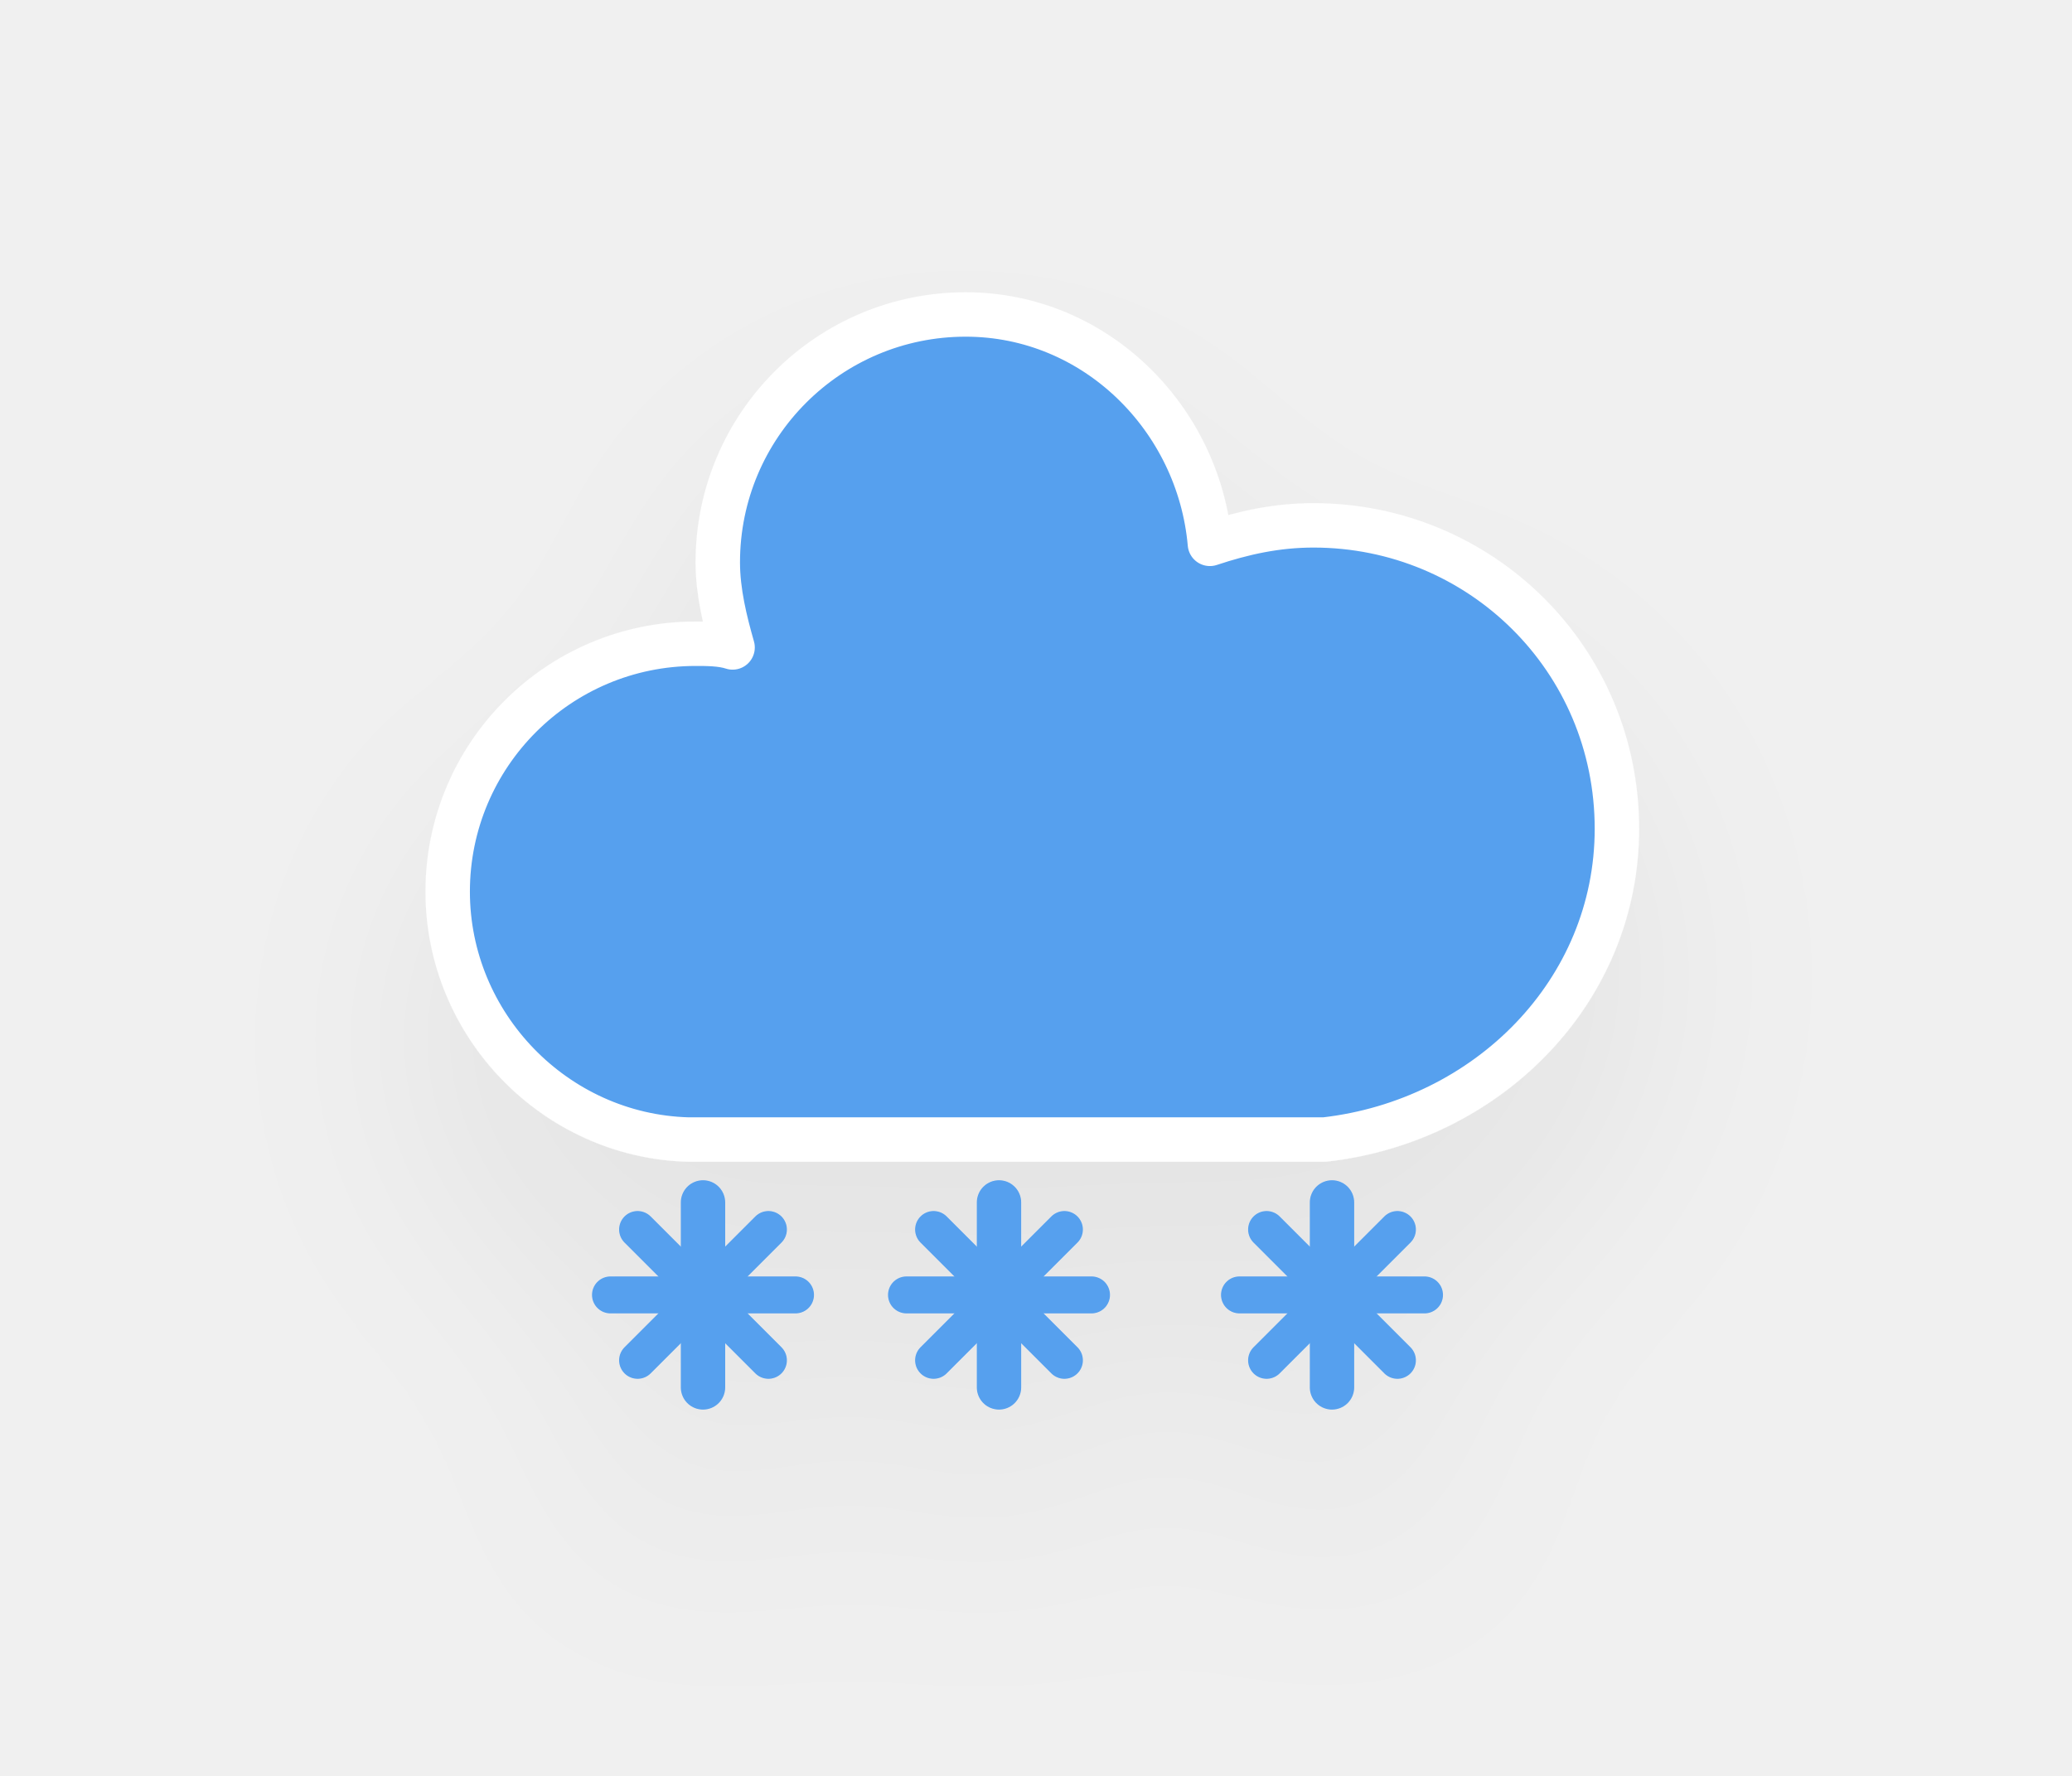
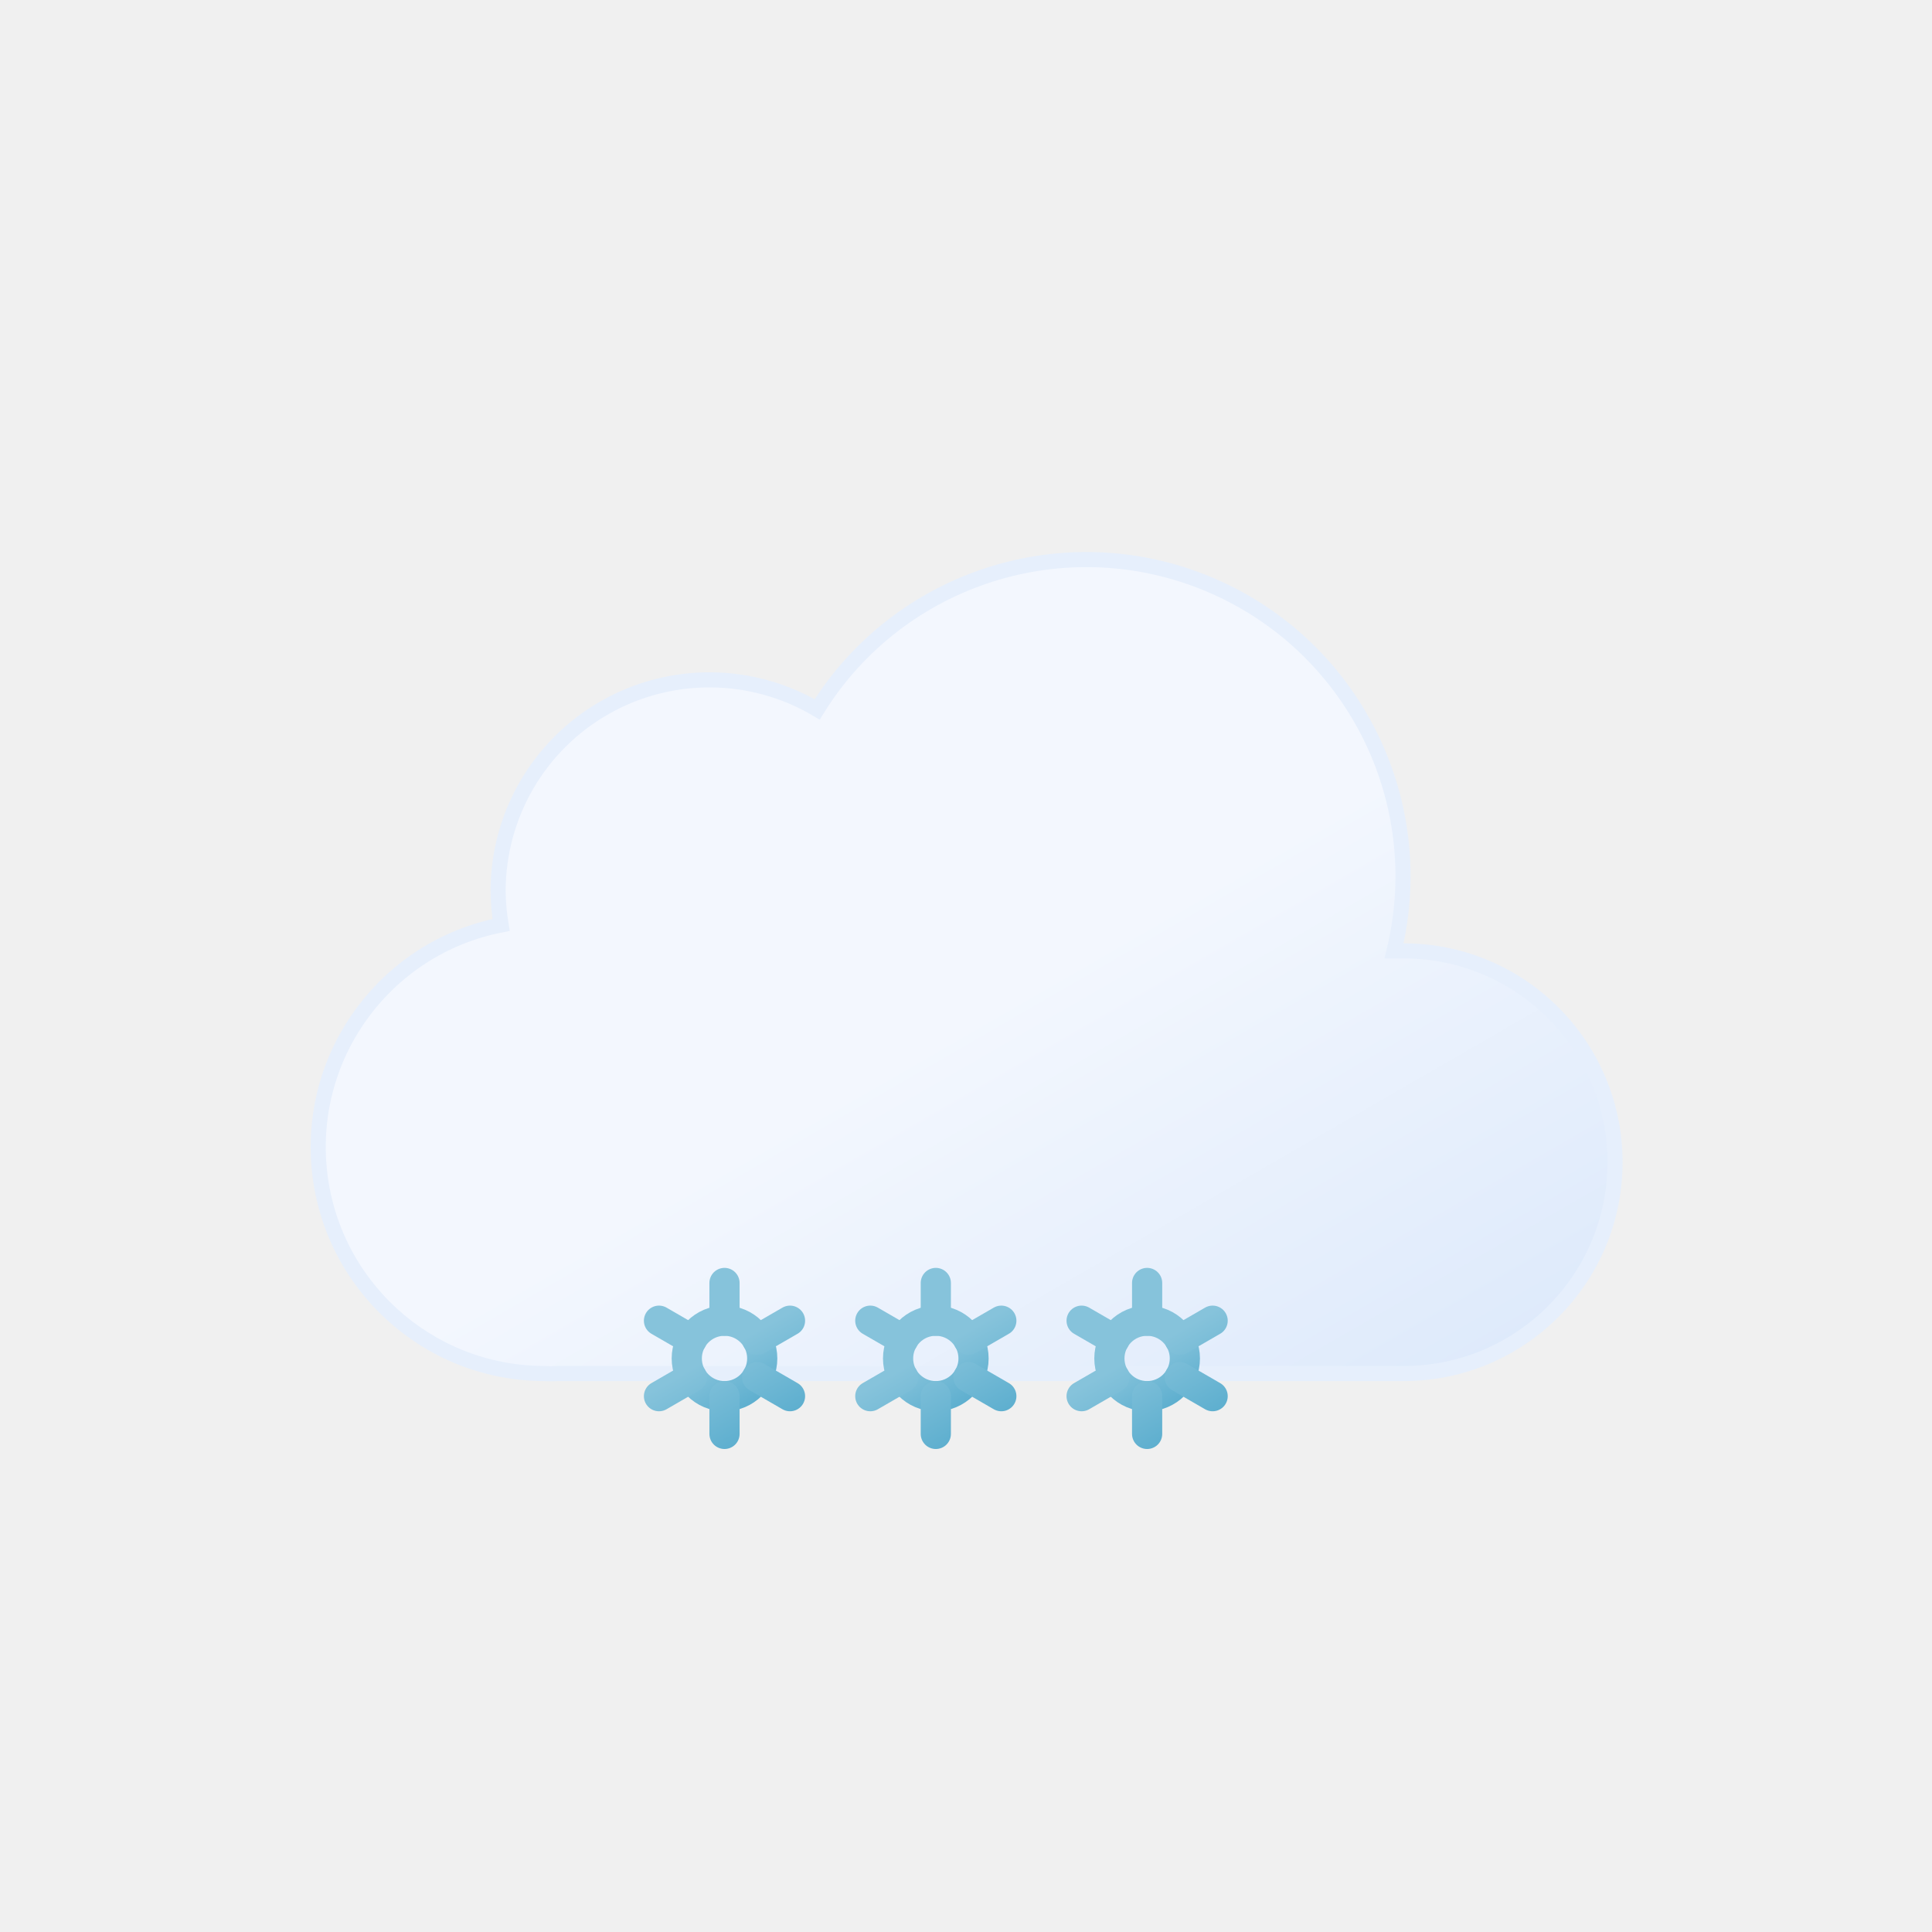
- <svg xmlns="http://www.w3.org/2000/svg" width="56" height="48" version="1.1">
+ <svg xmlns="http://www.w3.org/2000/svg" xmlns:xlink="http://www.w3.org/1999/xlink" viewBox="0 0 64 64">
  <defs>
-     <filter id="blur" x="-.247" y="-.269" width="1.494" height="1.676">
-       <feGaussianBlur in="SourceAlpha" stdDeviation="3" />
-       <feOffset dx="0" dy="4" result="offsetblur" />
-       <feComponentTransfer>
-         <feFuncA slope="0.05" type="linear" />
-       </feComponentTransfer>
-       <feMerge>
-         <feMergeNode />
-         <feMergeNode in="SourceGraphic" />
-       </feMerge>
-     </filter>
-     <style type="text/css">
-          
-          /*
- ** CLOUDS
- */
-          @keyframes am-weather-cloud-2 {
-             0% {
-                -webkit-transform: translate(0px, 0px);
-                -moz-transform: translate(0px, 0px);
-                -ms-transform: translate(0px, 0px);
-                transform: translate(0px, 0px);
-             }
- 
-             50% {
-                -webkit-transform: translate(2px, 0px);
-                -moz-transform: translate(2px, 0px);
-                -ms-transform: translate(2px, 0px);
-                transform: translate(2px, 0px);
-             }
- 
-             100% {
-                -webkit-transform: translate(0px, 0px);
-                -moz-transform: translate(0px, 0px);
-                -ms-transform: translate(0px, 0px);
-                transform: translate(0px, 0px);
-             }
-          }
- 
-          .am-weather-cloud-2 {
-             -webkit-animation-name: am-weather-cloud-2;
-             -moz-animation-name: am-weather-cloud-2;
-             animation-name: am-weather-cloud-2;
-             -webkit-animation-duration: 3s;
-             -moz-animation-duration: 3s;
-             animation-duration: 3s;
-             -webkit-animation-timing-function: linear;
-             -moz-animation-timing-function: linear;
-             animation-timing-function: linear;
-             -webkit-animation-iteration-count: infinite;
-             -moz-animation-iteration-count: infinite;
-             animation-iteration-count: infinite;
-          }
- 
-          /*
- ** SNOW
- */
-          @keyframes am-weather-snow {
-             0% {
-                -webkit-transform: translateX(0) translateY(0);
-                -moz-transform: translateX(0) translateY(0);
-                -ms-transform: translateX(0) translateY(0);
-                transform: translateX(0) translateY(0);
-             }
- 
-             33.33% {
-                -webkit-transform: translateX(-1.2px) translateY(2px);
-                -moz-transform: translateX(-1.2px) translateY(2px);
-                -ms-transform: translateX(-1.2px) translateY(2px);
-                transform: translateX(-1.2px) translateY(2px);
-             }
- 
-             66.66% {
-                -webkit-transform: translateX(1.4px) translateY(4px);
-                -moz-transform: translateX(1.4px) translateY(4px);
-                -ms-transform: translateX(1.4px) translateY(4px);
-                transform: translateX(1.4px) translateY(4px);
-                opacity: 1;
-             }
- 
-             100% {
-                -webkit-transform: translateX(-1.6px) translateY(6px);
-                -moz-transform: translateX(-1.6px) translateY(6px);
-                -ms-transform: translateX(-1.6px) translateY(6px);
-                transform: translateX(-1.6px) translateY(6px);
-                opacity: 0;
-             }
-          }
- 
-          @keyframes am-weather-snow-reverse {
-             0% {
-                -webkit-transform: translateX(0) translateY(0);
-                -moz-transform: translateX(0) translateY(0);
-                -ms-transform: translateX(0) translateY(0);
-                transform: translateX(0) translateY(0);
-             }
- 
-             33.33% {
-                -webkit-transform: translateX(1.2px) translateY(2px);
-                -moz-transform: translateX(1.2px) translateY(2px);
-                -ms-transform: translateX(1.2px) translateY(2px);
-                transform: translateX(1.2px) translateY(2px);
-             }
- 
-             66.66% {
-                -webkit-transform: translateX(-1.4px) translateY(4px);
-                -moz-transform: translateX(-1.4px) translateY(4px);
-                -ms-transform: translateX(-1.4px) translateY(4px);
-                transform: translateX(-1.4px) translateY(4px);
-                opacity: 1;
-             }
- 
-             100% {
-                -webkit-transform: translateX(1.6px) translateY(6px);
-                -moz-transform: translateX(1.6px) translateY(6px);
-                -ms-transform: translateX(1.6px) translateY(6px);
-                transform: translateX(1.6px) translateY(6px);
-                opacity: 0;
-             }
-          }
- 
-          .am-weather-snow-1 {
-             -webkit-animation-name: am-weather-snow;
-             -moz-animation-name: am-weather-snow;
-             -ms-animation-name: am-weather-snow;
-             animation-name: am-weather-snow;
-             -webkit-animation-duration: 2s;
-             -moz-animation-duration: 2s;
-             -ms-animation-duration: 2s;
-             animation-duration: 2s;
-             -webkit-animation-timing-function: linear;
-             -moz-animation-timing-function: linear;
-             -ms-animation-timing-function: linear;
-             animation-timing-function: linear;
-             -webkit-animation-iteration-count: infinite;
-             -moz-animation-iteration-count: infinite;
-             -ms-animation-iteration-count: infinite;
-             animation-iteration-count: infinite;
-          }
- 
-          .am-weather-snow-2 {
-             -webkit-animation-name: am-weather-snow;
-             -moz-animation-name: am-weather-snow;
-             -ms-animation-name: am-weather-snow;
-             animation-name: am-weather-snow;
-             -webkit-animation-delay: 1.2s;
-             -moz-animation-delay: 1.2s;
-             -ms-animation-delay: 1.2s;
-             animation-delay: 1.2s;
-             -webkit-animation-duration: 2s;
-             -moz-animation-duration: 2s;
-             -ms-animation-duration: 2s;
-             animation-duration: 2s;
-             -webkit-animation-timing-function: linear;
-             -moz-animation-timing-function: linear;
-             -ms-animation-timing-function: linear;
-             animation-timing-function: linear;
-             -webkit-animation-iteration-count: infinite;
-             -moz-animation-iteration-count: infinite;
-             -ms-animation-iteration-count: infinite;
-             animation-iteration-count: infinite;
-          }
- 
-          .am-weather-snow-3 {
-             -webkit-animation-name: am-weather-snow-reverse;
-             -moz-animation-name: am-weather-snow-reverse;
-             -ms-animation-name: am-weather-snow-reverse;
-             animation-name: am-weather-snow-reverse;
-             -webkit-animation-duration: 2s;
-             -moz-animation-duration: 2s;
-             -ms-animation-duration: 2s;
-             animation-duration: 2s;
-             -webkit-animation-timing-function: linear;
-             -moz-animation-timing-function: linear;
-             -ms-animation-timing-function: linear;
-             animation-timing-function: linear;
-             -webkit-animation-iteration-count: infinite;
-             -moz-animation-iteration-count: infinite;
-             -ms-animation-iteration-count: infinite;
-             animation-iteration-count: infinite;
-          }
-          
-       </style>
+     <linearGradient id="b" x1="22.56" x2="39.2" y1="21.96" y2="50.8" gradientUnits="userSpaceOnUse">
+       <stop offset="0" stop-color="#f3f7fe" />
+       <stop offset=".45" stop-color="#f3f7fe" />
+       <stop offset="1" stop-color="#deeafb" />
+     </linearGradient>
+     <linearGradient id="a" x1="30.12" x2="31.88" y1="43.48" y2="46.52" gradientUnits="userSpaceOnUse">
+       <stop offset="0" stop-color="#86c3db" />
+       <stop offset=".45" stop-color="#86c3db" />
+       <stop offset="1" stop-color="#5eafcf" />
+     </linearGradient>
+     <linearGradient id="c" x1="29.67" x2="32.33" y1="42.69" y2="47.31" xlink:href="#a" />
+     <linearGradient id="d" x1="23.12" x2="24.88" y1="43.48" y2="46.52" xlink:href="#a" />
+     <linearGradient id="e" x1="22.67" x2="25.33" y1="42.69" y2="47.31" xlink:href="#a" />
+     <linearGradient id="f" x1="37.12" x2="38.88" y1="43.48" y2="46.52" xlink:href="#a" />
+     <linearGradient id="g" x1="36.67" x2="39.33" y1="42.69" y2="47.31" xlink:href="#a" />
  </defs>
-   <g transform="translate(16,-2)" filter="url(#blur)">
-     <g class="am-weather-cloud-2" style="-moz-animation-duration:3s;-moz-animation-iteration-count:infinite;-moz-animation-name:am-weather-cloud-2;-moz-animation-timing-function:linear;-webkit-animation-duration:3s;-webkit-animation-iteration-count:infinite;-webkit-animation-name:am-weather-cloud-2;-webkit-animation-timing-function:linear">
-       <path transform="translate(-20,-11)" d="m47.7 35.4c0-4.6-3.7-8.2-8.2-8.2-1 0-1.9 0.2-2.8 0.5-0.3-3.4-3.1-6.2-6.6-6.2-3.7 0-6.7 3-6.7 6.7 0 0.8 0.2 1.6 0.4 2.3-0.3-0.1-0.7-0.1-1-0.1-3.7 0-6.7 3-6.7 6.7 0 3.6 2.9 6.6 6.5 6.7h17.2c4.4-0.5 7.9-4 7.9-8.4z" fill="#57a0ee" stroke="#fff" stroke-linejoin="round" stroke-width="1.2" />
-     </g>
-     <g class="am-weather-snow-1" style="-moz-animation-duration:2s;-moz-animation-iteration-count:infinite;-moz-animation-name:am-weather-snow;-moz-animation-timing-function:linear;-ms-animation-duration:2s;-ms-animation-iteration-count:infinite;-ms-animation-name:am-weather-snow;-ms-animation-timing-function:linear;-webkit-animation-duration:2s;-webkit-animation-iteration-count:infinite;-webkit-animation-name:am-weather-snow;-webkit-animation-timing-function:linear">
-       <g transform="translate(3,28)" fill="none" stroke="#57a0ee" stroke-linecap="round">
-         <line transform="translate(0,9)" y1="-2.5" y2="2.5" stroke-width="1.2" />
-         <line transform="rotate(45,-10.864,4.5)" y1="-2.5" y2="2.5" />
-         <line transform="rotate(90,-4.5,4.5)" y1="-2.5" y2="2.5" />
-         <line transform="rotate(135,-1.864,4.5)" y1="-2.5" y2="2.5" />
-       </g>
-     </g>
-     <g class="am-weather-snow-2" style="-moz-animation-delay:1.2s;-moz-animation-duration:2s;-moz-animation-iteration-count:infinite;-moz-animation-name:am-weather-snow;-moz-animation-timing-function:linear;-ms-animation-delay:1.2s;-ms-animation-duration:2s;-ms-animation-iteration-count:infinite;-ms-animation-name:am-weather-snow;-ms-animation-timing-function:linear;-webkit-animation-delay:1.2s;-webkit-animation-duration:2s;-webkit-animation-iteration-count:infinite;-webkit-animation-name:am-weather-snow;-webkit-animation-timing-function:linear">
-       <g transform="translate(11,28)" fill="none" stroke="#57a0ee" stroke-linecap="round">
-         <line transform="translate(0,9)" y1="-2.5" y2="2.5" stroke-width="1.2" />
-         <line transform="rotate(45,-10.864,4.5)" y1="-2.5" y2="2.5" />
-         <line transform="rotate(90,-4.5,4.5)" y1="-2.5" y2="2.5" />
-         <line transform="rotate(135,-1.864,4.5)" y1="-2.5" y2="2.5" />
-       </g>
-     </g>
-     <g class="am-weather-snow-3" style="-moz-animation-duration:2s;-moz-animation-iteration-count:infinite;-moz-animation-name:am-weather-snow-reverse;-moz-animation-timing-function:linear;-ms-animation-duration:2s;-ms-animation-iteration-count:infinite;-ms-animation-name:am-weather-snow-reverse;-ms-animation-timing-function:linear;-webkit-animation-duration:2s;-webkit-animation-iteration-count:infinite;-webkit-animation-name:am-weather-snow-reverse;-webkit-animation-timing-function:linear">
-       <g transform="translate(20,28)" fill="none" stroke="#57a0ee" stroke-linecap="round">
-         <line transform="translate(0,9)" y1="-2.5" y2="2.5" stroke-width="1.2" />
-         <line transform="rotate(45,-10.864,4.5)" y1="-2.5" y2="2.5" />
-         <line transform="rotate(90,-4.5,4.5)" y1="-2.5" y2="2.5" />
-         <line transform="rotate(135,-1.864,4.5)" y1="-2.5" y2="2.5" />
-       </g>
-     </g>
+   <path fill="url(#b)" stroke="#e6effc" stroke-miterlimit="10" stroke-width=".5" d="M46.5 31.5h-.32a10.49 10.49 0 00-19.11-8 7 7 0 00-10.57 6 7.21 7.21 0 00.1 1.14A7.5 7.5 0 0018 45.5a4.19 4.19 0 00.5 0v0h28a7 7 0 000-14z" />
+   <g>
+     <circle cx="31" cy="45" r="1.25" fill="none" stroke="url(#a)" stroke-miterlimit="10" />
+     <path fill="none" stroke="url(#c)" stroke-linecap="round" stroke-miterlimit="10" d="M33.17 46.25l-1.09-.63m-2.16-1.24l-1.09-.63M31 42.5v1.25m0 3.75v-1.25m-1.08-.63l-1.09.63m4.34-2.5l-1.09.63" />
+     <animateTransform additive="sum" attributeName="transform" dur="4s" repeatCount="indefinite" type="translate" values="-1 -6; 1 12" />
+     <animateTransform additive="sum" attributeName="transform" dur="9s" repeatCount="indefinite" type="rotate" values="0 31 45; 360 31 45" />
+     <animate attributeName="opacity" dur="4s" repeatCount="indefinite" values="0;1;1;1;0" />
+   </g>
+   <g>
+     <circle cx="24" cy="45" r="1.25" fill="none" stroke="url(#d)" stroke-miterlimit="10" />
+     <path fill="none" stroke="url(#e)" stroke-linecap="round" stroke-miterlimit="10" d="M26.17 46.25l-1.09-.63m-2.16-1.24l-1.09-.63M24 42.5v1.25m0 3.75v-1.25m-1.08-.63l-1.09.63m4.34-2.5l-1.09.63" />
+     <animateTransform additive="sum" attributeName="transform" begin="-2s" dur="4s" repeatCount="indefinite" type="translate" values="1 -6; -1 12" />
+     <animateTransform additive="sum" attributeName="transform" dur="9s" repeatCount="indefinite" type="rotate" values="0 24 45; 360 24 45" />
+     <animate attributeName="opacity" begin="-2s" dur="4s" repeatCount="indefinite" values="0;1;1;1;0" />
+   </g>
+   <g>
+     <circle cx="38" cy="45" r="1.25" fill="none" stroke="url(#f)" stroke-miterlimit="10" />
+     <path fill="none" stroke="url(#g)" stroke-linecap="round" stroke-miterlimit="10" d="M40.17 46.25l-1.09-.63m-2.16-1.24l-1.09-.63M38 42.5v1.25m0 3.75v-1.25m-1.08-.63l-1.09.63m4.34-2.5l-1.09.63" />
+     <animateTransform additive="sum" attributeName="transform" begin="-1s" dur="4s" repeatCount="indefinite" type="translate" values="1 -6; -1 12" />
+     <animateTransform additive="sum" attributeName="transform" dur="9s" repeatCount="indefinite" type="rotate" values="0 38 45; 360 38 45" />
+     <animate attributeName="opacity" begin="-1s" dur="4s" repeatCount="indefinite" values="0;1;1;1;0" />
  </g>
</svg>
